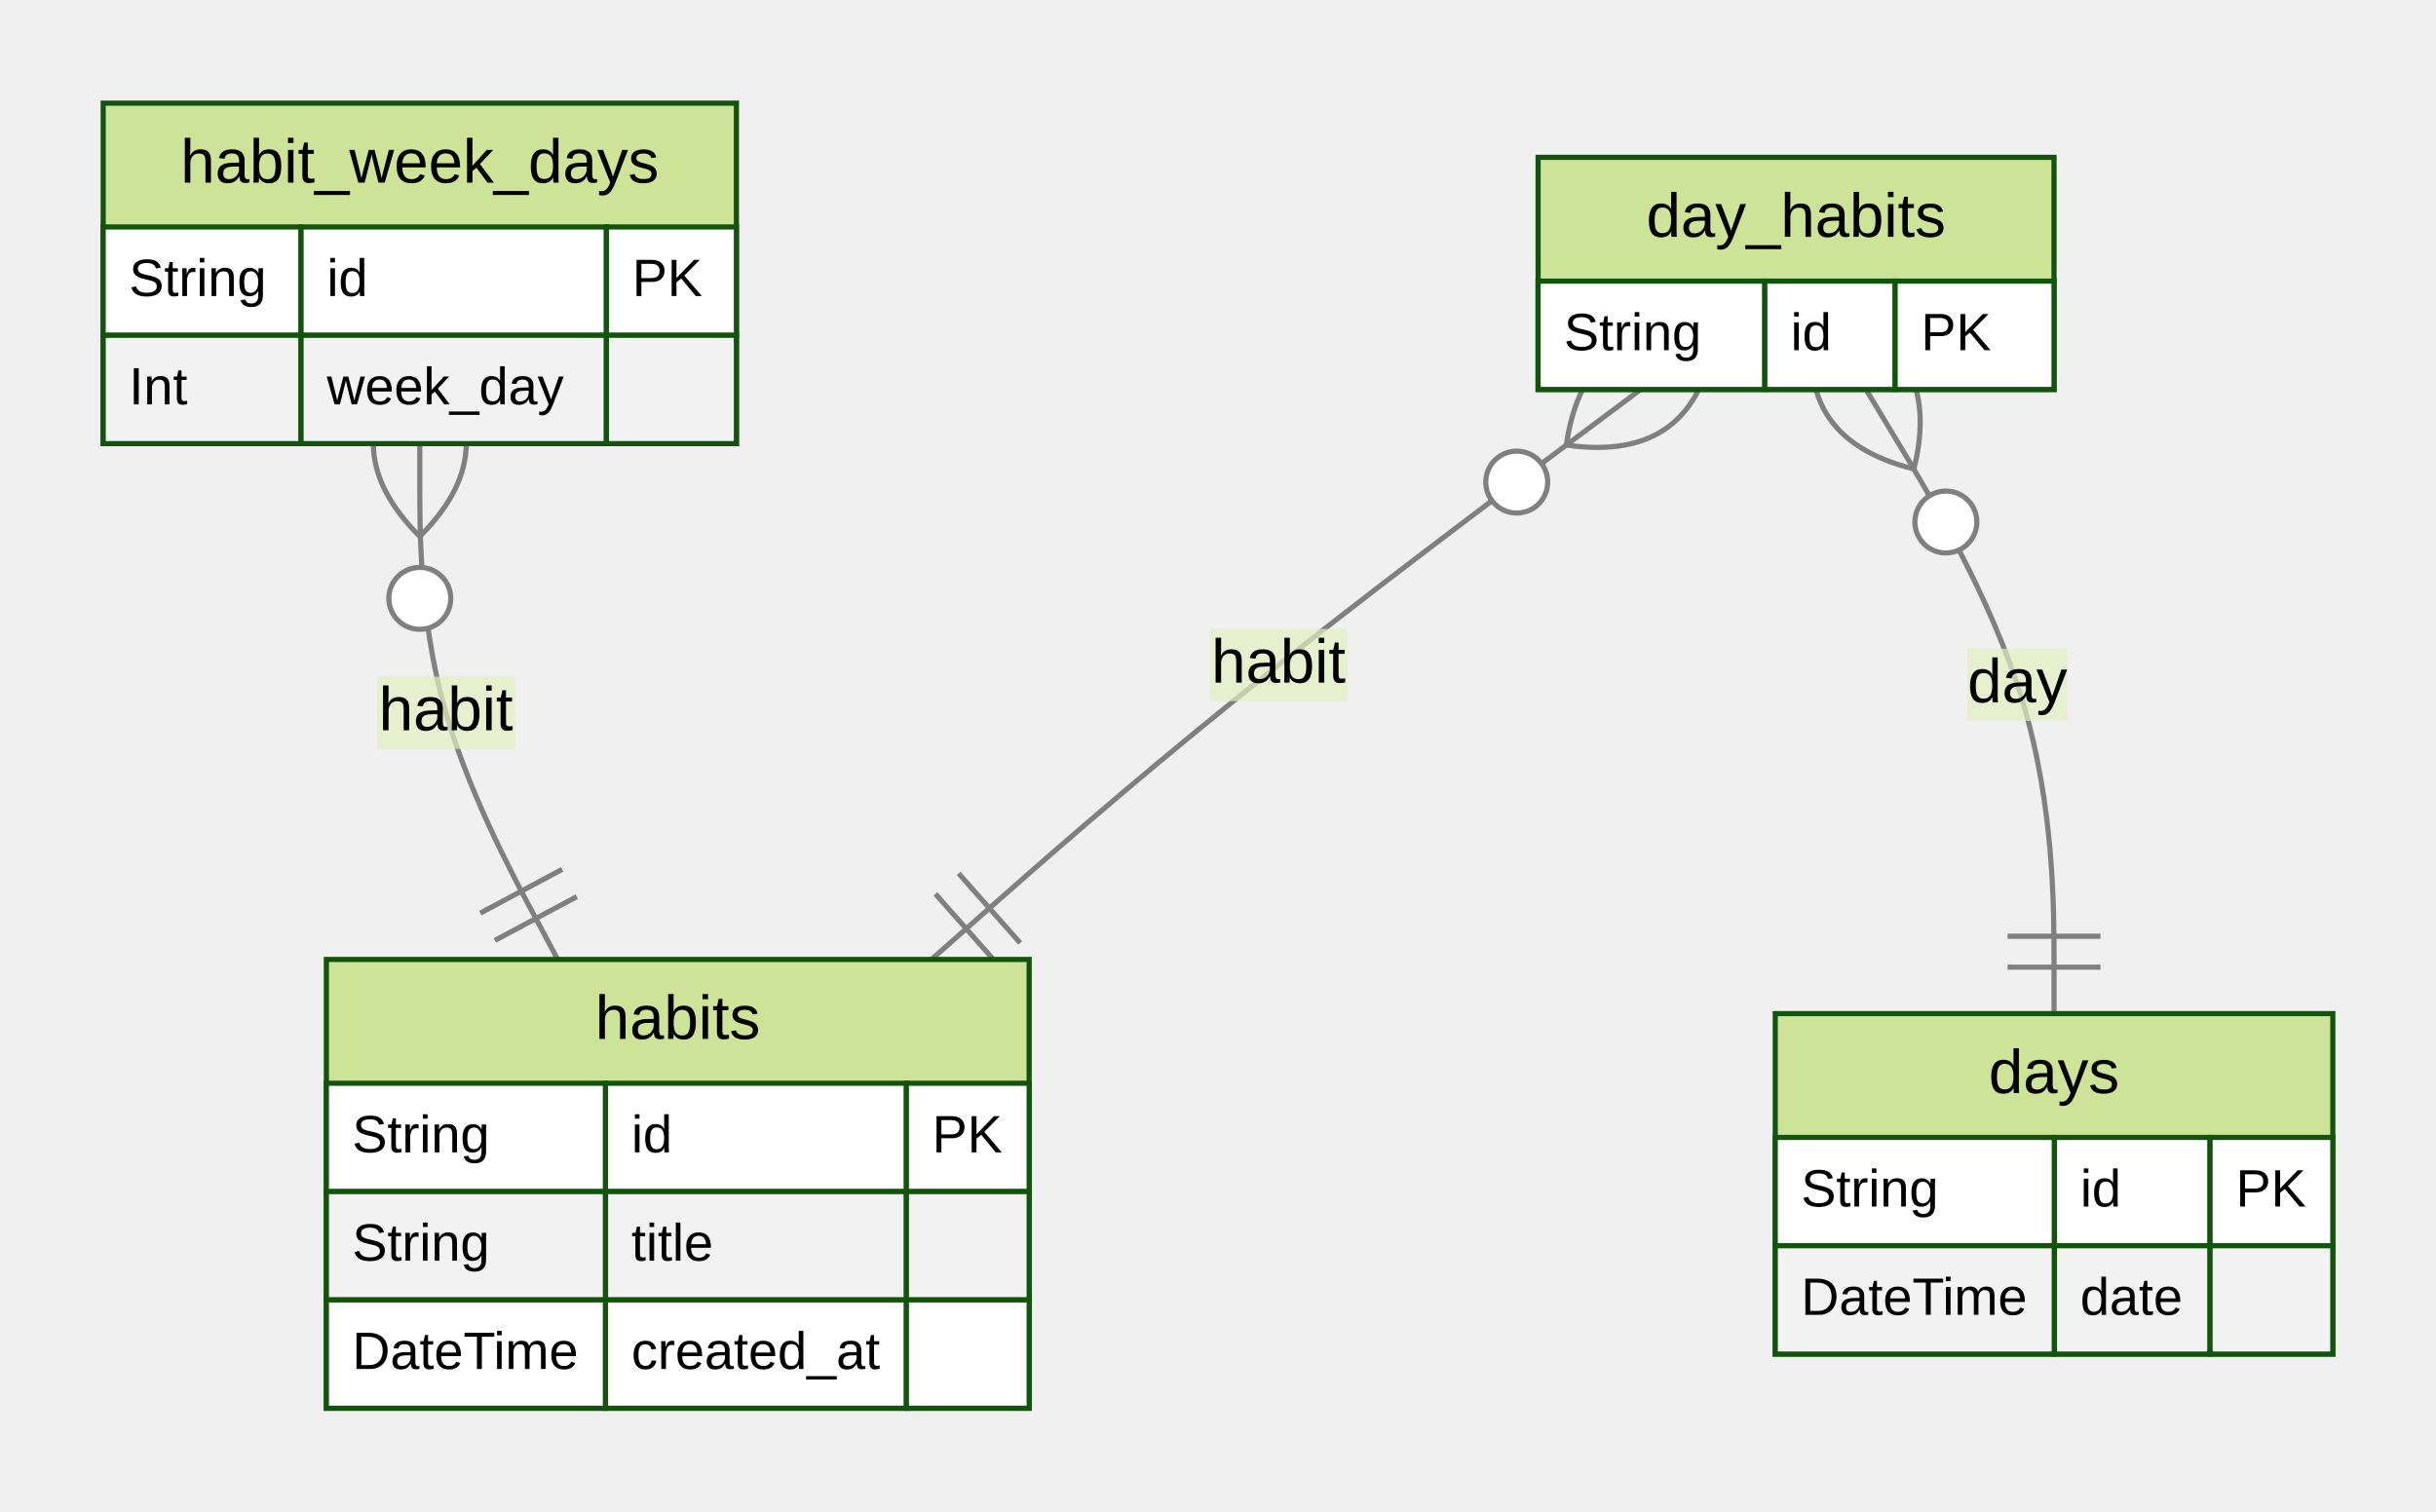
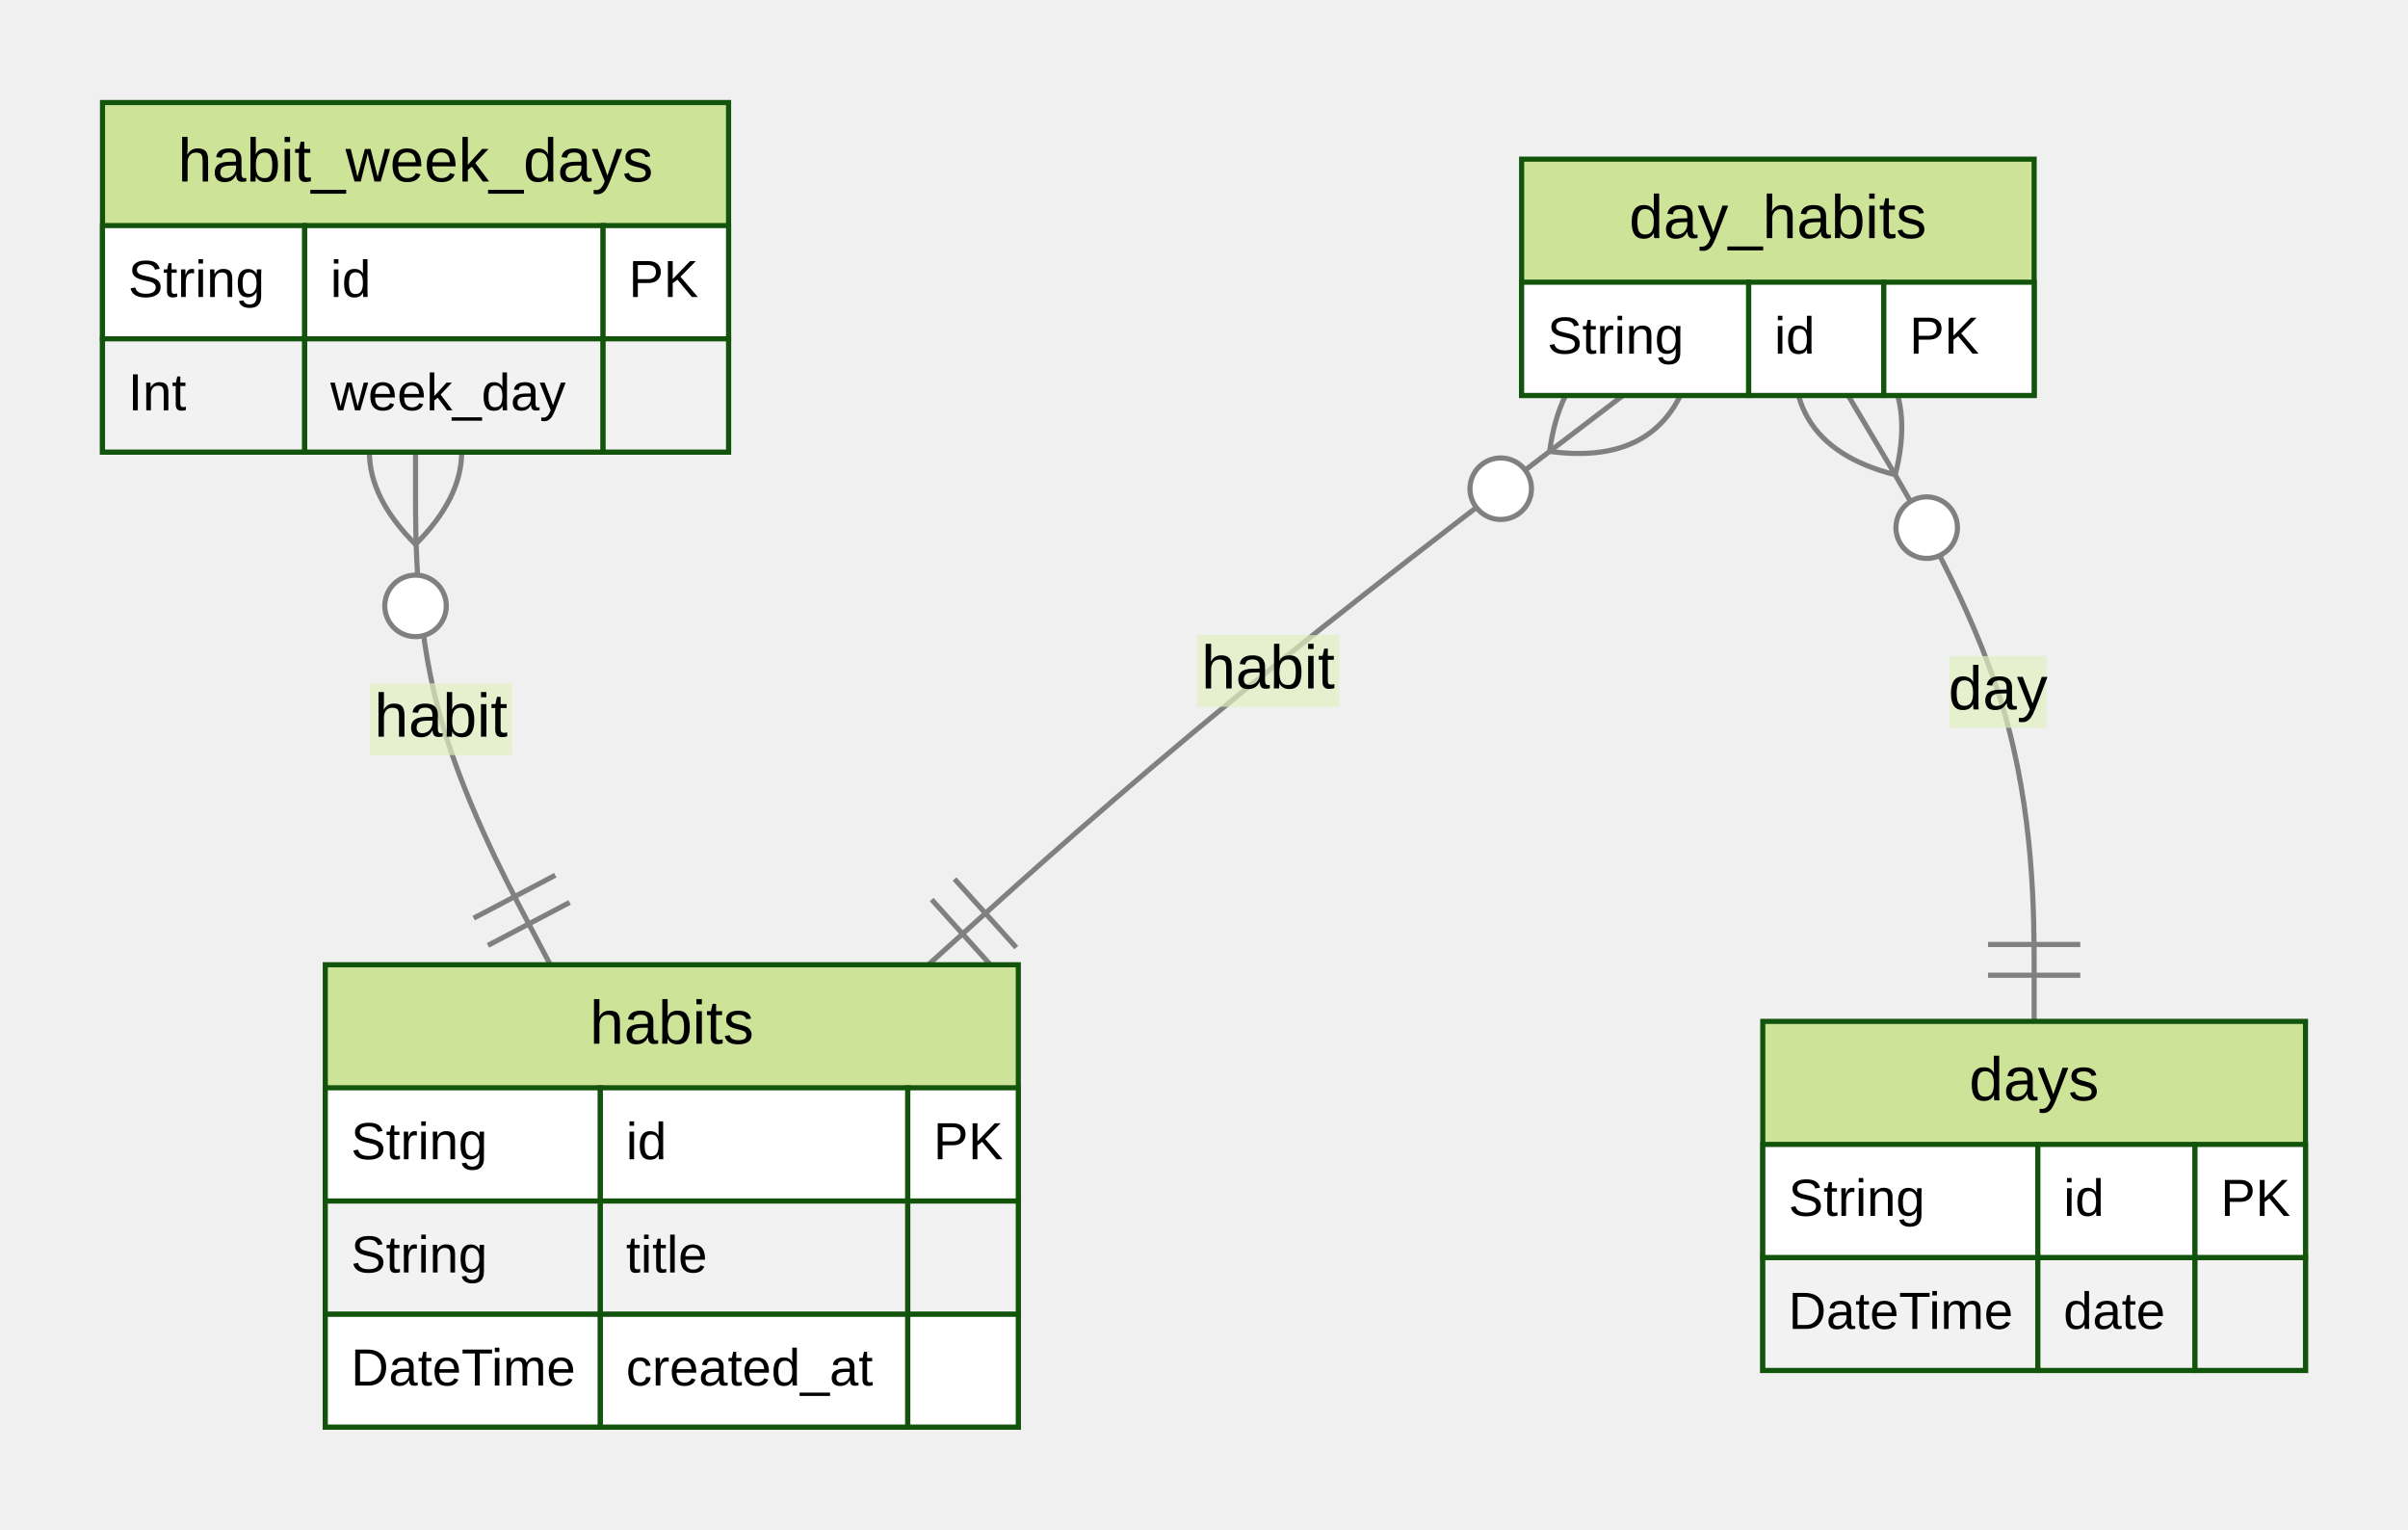
- <svg xmlns="http://www.w3.org/2000/svg" aria-roledescription="er" viewBox="0 0 472.158 293" style="max-width: 472.158px; background-color: white;" width="100%" id="mermaid-0">
+ <svg xmlns="http://www.w3.org/2000/svg" aria-roledescription="er" viewBox="0 0 469.84 298.367" style="max-width: 469.84px; background-color: white;" width="100%" id="mermaid-0">
  <style>#mermaid-0{font-family:"trebuchet ms",verdana,arial,sans-serif;font-size:16px;fill:#000000;}#mermaid-0 .error-icon{fill:#552222;}#mermaid-0 .error-text{fill:#552222;stroke:#552222;}#mermaid-0 .edge-thickness-normal{stroke-width:2px;}#mermaid-0 .edge-thickness-thick{stroke-width:3.5px;}#mermaid-0 .edge-pattern-solid{stroke-dasharray:0;}#mermaid-0 .edge-pattern-dashed{stroke-dasharray:3;}#mermaid-0 .edge-pattern-dotted{stroke-dasharray:2;}#mermaid-0 .marker{fill:#000000;stroke:#000000;}#mermaid-0 .marker.cross{stroke:#000000;}#mermaid-0 svg{font-family:"trebuchet ms",verdana,arial,sans-serif;font-size:16px;}#mermaid-0 .entityBox{fill:#cde498;stroke:#13540c;}#mermaid-0 .attributeBoxOdd{fill:#ffffff;stroke:#13540c;}#mermaid-0 .attributeBoxEven{fill:#f2f2f2;stroke:#13540c;}#mermaid-0 .relationshipLabelBox{fill:hsl(78.158, 58.462%, 84.51%);opacity:0.7;background-color:hsl(78.158, 58.462%, 84.51%);}#mermaid-0 .relationshipLabelBox rect{opacity:0.5;}#mermaid-0 .relationshipLine{stroke:#000000;}#mermaid-0 .entityTitleText{text-anchor:middle;font-size:18px;fill:#000000;}#mermaid-0 :root{--mermaid-font-family:"trebuchet ms",verdana,arial,sans-serif;}</style>
  <g />
  <defs>
    <marker orient="auto" markerHeight="18" markerWidth="18" refY="9" refX="0" id="ONLY_ONE_START">
      <path d="M9,0 L9,18 M15,0 L15,18" fill="none" stroke="gray" />
    </marker>
  </defs>
  <defs>
    <marker orient="auto" markerHeight="18" markerWidth="18" refY="9" refX="18" id="ONLY_ONE_END">
      <path d="M3,0 L3,18 M9,0 L9,18" fill="none" stroke="gray" />
    </marker>
  </defs>
  <defs>
    <marker orient="auto" markerHeight="18" markerWidth="30" refY="9" refX="0" id="ZERO_OR_ONE_START">
      <circle r="6" cy="9" cx="21" fill="white" stroke="gray" />
      <path d="M9,0 L9,18" fill="none" stroke="gray" />
    </marker>
  </defs>
  <defs>
    <marker orient="auto" markerHeight="18" markerWidth="30" refY="9" refX="30" id="ZERO_OR_ONE_END">
      <circle r="6" cy="9" cx="9" fill="white" stroke="gray" />
      <path d="M21,0 L21,18" fill="none" stroke="gray" />
    </marker>
  </defs>
  <defs>
    <marker orient="auto" markerHeight="36" markerWidth="45" refY="18" refX="18" id="ONE_OR_MORE_START">
      <path d="M0,18 Q 18,0 36,18 Q 18,36 0,18 M42,9 L42,27" fill="none" stroke="gray" />
    </marker>
  </defs>
  <defs>
    <marker orient="auto" markerHeight="36" markerWidth="45" refY="18" refX="27" id="ONE_OR_MORE_END">
      <path d="M3,9 L3,27 M9,18 Q27,0 45,18 Q27,36 9,18" fill="none" stroke="gray" />
    </marker>
  </defs>
  <defs>
    <marker orient="auto" markerHeight="36" markerWidth="57" refY="18" refX="18" id="ZERO_OR_MORE_START">
      <circle r="6" cy="18" cx="48" fill="white" stroke="gray" />
      <path d="M0,18 Q18,0 36,18 Q18,36 0,18" fill="none" stroke="gray" />
    </marker>
  </defs>
  <defs>
    <marker orient="auto" markerHeight="36" markerWidth="57" refY="18" refX="39" id="ZERO_OR_MORE_END">
      <circle r="6" cy="18" cx="9" fill="white" stroke="gray" />
      <path d="M21,18 Q39,0 57,18 Q39,36 21,18" fill="none" stroke="gray" />
    </marker>
  </defs>
-   <path style="stroke: gray; fill: none;" marker-start="url(#ZERO_OR_MORE_START)" marker-end="url(#ONLY_ONE_END)" d="M81.367,86L81.367,94.333C81.367,102.667,81.367,119.333,85.824,136C90.28,152.667,99.192,169.333,103.649,177.667L108.105,186" class="er relationshipLine" />
-   <path style="stroke: gray; fill: none;" marker-start="url(#ZERO_OR_MORE_START)" marker-end="url(#ONLY_ONE_END)" d="M361.677,75.5L367.752,85.583C373.826,95.667,385.975,115.833,392.049,136C398.123,156.167,398.123,176.333,398.123,186.417L398.123,196.5" class="er relationshipLine" />
-   <path style="stroke: gray; fill: none;" marker-start="url(#ZERO_OR_MORE_START)" marker-end="url(#ONLY_ONE_END)" d="M318.013,75.5L304.519,85.583C291.026,95.667,264.038,115.833,241.125,134.25C218.212,152.667,199.374,169.333,189.955,177.667L180.535,186" class="er relationshipLine" />
-   <g transform="translate(63.25739,186 )" id="entity-habits-f34716d8-5b09-4b61-99d9-82b80619e3e9">
-     <rect height="87" width="136.22" y="0" x="0" class="er entityBox" />
-     <text style="dominant-baseline: middle; text-anchor: middle; font-size: 12px;" transform="translate(68.1098,12)" y="0" x="0" id="text-entity-habits-f34716d8-5b09-4b61-99d9-82b80619e3e9" class="er entityLabel">habits</text>
-     <rect height="21" width="54.113" y="24" x="0" class="er attributeBoxOdd" />
-     <text style="dominant-baseline: middle; font-size: 10.2px;" transform="translate(5,34.5)" y="0" x="0" id="text-entity-habits-f34716d8-5b09-4b61-99d9-82b80619e3e9-attr-1-type" class="er entityLabel">String</text>
-     <rect height="21" width="58.311" y="24" x="54.113" class="er attributeBoxOdd" />
-     <text style="dominant-baseline: middle; font-size: 10.2px;" transform="translate(59.11313,34.5)" y="0" x="0" id="text-entity-habits-f34716d8-5b09-4b61-99d9-82b80619e3e9-attr-1-name" class="er entityLabel">id</text>
-     <rect height="21" width="23.795" y="24" x="112.425" class="er attributeBoxOdd" />
-     <text style="dominant-baseline: middle; font-size: 10.2px;" transform="translate(117.4246,34.5)" y="0" x="0" id="text-entity-habits-f34716d8-5b09-4b61-99d9-82b80619e3e9-attr-1-key" class="er entityLabel">PK</text>
-     <rect height="21" width="54.113" y="45" x="0" class="er attributeBoxEven" />
-     <text style="dominant-baseline: middle; font-size: 10.2px;" transform="translate(5,55.5)" y="0" x="0" id="text-entity-habits-f34716d8-5b09-4b61-99d9-82b80619e3e9-attr-2-type" class="er entityLabel">String</text>
-     <rect height="21" width="58.311" y="45" x="54.113" class="er attributeBoxEven" />
-     <text style="dominant-baseline: middle; font-size: 10.2px;" transform="translate(59.11313,55.5)" y="0" x="0" id="text-entity-habits-f34716d8-5b09-4b61-99d9-82b80619e3e9-attr-2-name" class="er entityLabel">title</text>
-     <rect height="21" width="23.795" y="45" x="112.425" class="er attributeBoxEven" />
-     <text style="dominant-baseline: middle; font-size: 10.2px;" transform="translate(117.4246,55.5)" y="0" x="0" id="text-entity-habits-f34716d8-5b09-4b61-99d9-82b80619e3e9-attr-2-key" class="er entityLabel" />
-     <rect height="21" width="54.113" y="66" x="0" class="er attributeBoxOdd" />
-     <text style="dominant-baseline: middle; font-size: 10.2px;" transform="translate(5,76.5)" y="0" x="0" id="text-entity-habits-f34716d8-5b09-4b61-99d9-82b80619e3e9-attr-3-type" class="er entityLabel">DateTime</text>
-     <rect height="21" width="58.311" y="66" x="54.113" class="er attributeBoxOdd" />
-     <text style="dominant-baseline: middle; font-size: 10.2px;" transform="translate(59.11313,76.5)" y="0" x="0" id="text-entity-habits-f34716d8-5b09-4b61-99d9-82b80619e3e9-attr-3-name" class="er entityLabel">created_at</text>
-     <rect height="21" width="23.795" y="66" x="112.425" class="er attributeBoxOdd" />
-     <text style="dominant-baseline: middle; font-size: 10.2px;" transform="translate(117.4246,76.5)" y="0" x="0" id="text-entity-habits-f34716d8-5b09-4b61-99d9-82b80619e3e9-attr-3-key" class="er entityLabel" />
+   <path style="stroke: gray; fill: none;" marker-start="url(#ZERO_OR_MORE_START)" marker-end="url(#ONLY_ONE_END)" d="M81.078,88.184L81.078,96.517C81.078,104.85,81.078,121.517,85.46,138.184C89.842,154.85,98.605,171.517,102.987,179.85L107.369,188.184" class="er relationshipLine" />
+   <path style="stroke: gray; fill: none;" marker-start="url(#ZERO_OR_MORE_START)" marker-end="url(#ONLY_ONE_END)" d="M360.597,77.138L366.647,87.312C372.696,97.486,384.795,117.835,390.845,138.184C396.895,158.532,396.895,178.881,396.895,189.055L396.895,199.229" class="er relationshipLine" />
+   <path style="stroke: gray; fill: none;" marker-start="url(#ZERO_OR_MORE_START)" marker-end="url(#ONLY_ONE_END)" d="M316.672,77.138L303.33,87.312C289.987,97.486,263.302,117.835,240.711,136.343C218.119,154.85,199.622,171.517,190.373,179.85L181.124,188.184" class="er relationshipLine" />
+   <g transform="translate(63.46875,188.1836 )" id="entity-habits-96242eb0-a98d-4bcc-9e4c-702bf7d8a900">
+     <rect height="90.184" width="135.219" y="0" x="0" class="er entityBox" />
+     <text style="dominant-baseline: middle; text-anchor: middle; font-size: 12px;" transform="translate(67.60938,12)" y="0" x="0" id="text-entity-habits-96242eb0-a98d-4bcc-9e4c-702bf7d8a900" class="er entityLabel">habits</text>
+     <rect height="22.092" width="53.672" y="24" x="0" class="er attributeBoxOdd" />
+     <text style="dominant-baseline: middle; font-size: 10.2px;" transform="translate(5,35.0459)" y="0" x="0" id="text-entity-habits-96242eb0-a98d-4bcc-9e4c-702bf7d8a900-attr-1-type" class="er entityLabel">String</text>
+     <rect height="22.092" width="59.984" y="24" x="53.672" class="er attributeBoxOdd" />
+     <text style="dominant-baseline: middle; font-size: 10.2px;" transform="translate(58.67188,35.0459)" y="0" x="0" id="text-entity-habits-96242eb0-a98d-4bcc-9e4c-702bf7d8a900-attr-1-name" class="er entityLabel">id</text>
+     <rect height="22.092" width="21.562" y="24" x="113.656" class="er attributeBoxOdd" />
+     <text style="dominant-baseline: middle; font-size: 10.2px;" transform="translate(118.6562,35.0459)" y="0" x="0" id="text-entity-habits-96242eb0-a98d-4bcc-9e4c-702bf7d8a900-attr-1-key" class="er entityLabel">PK</text>
+     <rect height="22.092" width="53.672" y="46.092" x="0" class="er attributeBoxEven" />
+     <text style="dominant-baseline: middle; font-size: 10.2px;" transform="translate(5,57.1377)" y="0" x="0" id="text-entity-habits-96242eb0-a98d-4bcc-9e4c-702bf7d8a900-attr-2-type" class="er entityLabel">String</text>
+     <rect height="22.092" width="59.984" y="46.092" x="53.672" class="er attributeBoxEven" />
+     <text style="dominant-baseline: middle; font-size: 10.2px;" transform="translate(58.67188,57.1377)" y="0" x="0" id="text-entity-habits-96242eb0-a98d-4bcc-9e4c-702bf7d8a900-attr-2-name" class="er entityLabel">title</text>
+     <rect height="22.092" width="21.562" y="46.092" x="113.656" class="er attributeBoxEven" />
+     <text style="dominant-baseline: middle; font-size: 10.2px;" transform="translate(118.6562,57.1377)" y="0" x="0" id="text-entity-habits-96242eb0-a98d-4bcc-9e4c-702bf7d8a900-attr-2-key" class="er entityLabel" />
+     <rect height="22" width="53.672" y="68.184" x="0" class="er attributeBoxOdd" />
+     <text style="dominant-baseline: middle; font-size: 10.2px;" transform="translate(5,79.18359)" y="0" x="0" id="text-entity-habits-96242eb0-a98d-4bcc-9e4c-702bf7d8a900-attr-3-type" class="er entityLabel">DateTime</text>
+     <rect height="22" width="59.984" y="68.184" x="53.672" class="er attributeBoxOdd" />
+     <text style="dominant-baseline: middle; font-size: 10.2px;" transform="translate(58.67188,79.18359)" y="0" x="0" id="text-entity-habits-96242eb0-a98d-4bcc-9e4c-702bf7d8a900-attr-3-name" class="er entityLabel">created_at</text>
+     <rect height="22" width="21.562" y="68.184" x="113.656" class="er attributeBoxOdd" />
+     <text style="dominant-baseline: middle; font-size: 10.2px;" transform="translate(118.6562,79.18359)" y="0" x="0" id="text-entity-habits-96242eb0-a98d-4bcc-9e4c-702bf7d8a900-attr-3-key" class="er entityLabel" />
  </g>
-   <g transform="translate(20,20 )" id="entity-habitweekdays-abda35a2-4423-4607-aabf-e98710f0a57f">
-     <rect height="66" width="122.734" y="0" x="0" class="er entityBox" />
-     <text style="dominant-baseline: middle; text-anchor: middle; font-size: 12px;" transform="translate(61.36719,12)" y="0" x="0" id="text-entity-habitweekdays-abda35a2-4423-4607-aabf-e98710f0a57f" class="er entityLabel">habit_week_days</text>
-     <rect height="21" width="38.351" y="24" x="0" class="er attributeBoxOdd" />
-     <text style="dominant-baseline: middle; font-size: 10.2px;" transform="translate(5,34.5)" y="0" x="0" id="text-entity-habitweekdays-abda35a2-4423-4607-aabf-e98710f0a57f-attr-1-type" class="er entityLabel">String</text>
-     <rect height="21" width="59.184" y="24" x="38.351" class="er attributeBoxOdd" />
-     <text style="dominant-baseline: middle; font-size: 10.2px;" transform="translate(43.35122,34.5)" y="0" x="0" id="text-entity-habitweekdays-abda35a2-4423-4607-aabf-e98710f0a57f-attr-1-name" class="er entityLabel">id</text>
-     <rect height="21" width="25.199" y="24" x="97.535" class="er attributeBoxOdd" />
-     <text style="dominant-baseline: middle; font-size: 10.2px;" transform="translate(102.5352,34.5)" y="0" x="0" id="text-entity-habitweekdays-abda35a2-4423-4607-aabf-e98710f0a57f-attr-1-key" class="er entityLabel">PK</text>
-     <rect height="21" width="38.351" y="45" x="0" class="er attributeBoxEven" />
-     <text style="dominant-baseline: middle; font-size: 10.2px;" transform="translate(5,55.5)" y="0" x="0" id="text-entity-habitweekdays-abda35a2-4423-4607-aabf-e98710f0a57f-attr-2-type" class="er entityLabel">Int</text>
-     <rect height="21" width="59.184" y="45" x="38.351" class="er attributeBoxEven" />
-     <text style="dominant-baseline: middle; font-size: 10.2px;" transform="translate(43.35122,55.5)" y="0" x="0" id="text-entity-habitweekdays-abda35a2-4423-4607-aabf-e98710f0a57f-attr-2-name" class="er entityLabel">week_day</text>
-     <rect height="21" width="25.199" y="45" x="97.535" class="er attributeBoxEven" />
-     <text style="dominant-baseline: middle; font-size: 10.2px;" transform="translate(102.5352,55.5)" y="0" x="0" id="text-entity-habitweekdays-abda35a2-4423-4607-aabf-e98710f0a57f-attr-2-key" class="er entityLabel" />
+   <g transform="translate(20,20 )" id="entity-habitweekdays-b9e1eda2-52f5-499a-a777-ffd804a40f9c">
+     <rect height="68.184" width="122.156" y="0" x="0" class="er entityBox" />
+     <text style="dominant-baseline: middle; text-anchor: middle; font-size: 12px;" transform="translate(61.07812,12)" y="0" x="0" id="text-entity-habitweekdays-b9e1eda2-52f5-499a-a777-ffd804a40f9c" class="er entityLabel">habit_week_days</text>
+     <rect height="22.092" width="39.453" y="24" x="0" class="er attributeBoxOdd" />
+     <text style="dominant-baseline: middle; font-size: 10.2px;" transform="translate(5,35.0459)" y="0" x="0" id="text-entity-habitweekdays-b9e1eda2-52f5-499a-a777-ffd804a40f9c-attr-1-type" class="er entityLabel">String</text>
+     <rect height="22.092" width="58.219" y="24" x="39.453" class="er attributeBoxOdd" />
+     <text style="dominant-baseline: middle; font-size: 10.2px;" transform="translate(44.45312,35.0459)" y="0" x="0" id="text-entity-habitweekdays-b9e1eda2-52f5-499a-a777-ffd804a40f9c-attr-1-name" class="er entityLabel">id</text>
+     <rect height="22.092" width="24.484" y="24" x="97.672" class="er attributeBoxOdd" />
+     <text style="dominant-baseline: middle; font-size: 10.2px;" transform="translate(102.6719,35.0459)" y="0" x="0" id="text-entity-habitweekdays-b9e1eda2-52f5-499a-a777-ffd804a40f9c-attr-1-key" class="er entityLabel">PK</text>
+     <rect height="22.092" width="39.453" y="46.092" x="0" class="er attributeBoxEven" />
+     <text style="dominant-baseline: middle; font-size: 10.2px;" transform="translate(5,57.1377)" y="0" x="0" id="text-entity-habitweekdays-b9e1eda2-52f5-499a-a777-ffd804a40f9c-attr-2-type" class="er entityLabel">Int</text>
+     <rect height="22.092" width="58.219" y="46.092" x="39.453" class="er attributeBoxEven" />
+     <text style="dominant-baseline: middle; font-size: 10.2px;" transform="translate(44.45312,57.1377)" y="0" x="0" id="text-entity-habitweekdays-b9e1eda2-52f5-499a-a777-ffd804a40f9c-attr-2-name" class="er entityLabel">week_day</text>
+     <rect height="22.092" width="24.484" y="46.092" x="97.672" class="er attributeBoxEven" />
+     <text style="dominant-baseline: middle; font-size: 10.2px;" transform="translate(102.6719,57.1377)" y="0" x="0" id="text-entity-habitweekdays-b9e1eda2-52f5-499a-a777-ffd804a40f9c-attr-2-key" class="er entityLabel" />
  </g>
-   <g transform="translate(344.0882,196.5 )" id="entity-days-6726323b-7426-4494-97e4-8af6f07335d0">
-     <rect height="66" width="108.07" y="0" x="0" class="er entityBox" />
-     <text style="dominant-baseline: middle; text-anchor: middle; font-size: 12px;" transform="translate(54.03506,12)" y="0" x="0" id="text-entity-days-6726323b-7426-4494-97e4-8af6f07335d0" class="er entityLabel">days</text>
-     <rect height="21" width="54.113" y="24" x="0" class="er attributeBoxOdd" />
-     <text style="dominant-baseline: middle; font-size: 10.2px;" transform="translate(5,34.5)" y="0" x="0" id="text-entity-days-6726323b-7426-4494-97e4-8af6f07335d0-attr-1-type" class="er entityLabel">String</text>
-     <rect height="21" width="30.162" y="24" x="54.113" class="er attributeBoxOdd" />
-     <text style="dominant-baseline: middle; font-size: 10.2px;" transform="translate(59.11313,34.5)" y="0" x="0" id="text-entity-days-6726323b-7426-4494-97e4-8af6f07335d0-attr-1-name" class="er entityLabel">id</text>
-     <rect height="21" width="23.795" y="24" x="84.275" class="er attributeBoxOdd" />
-     <text style="dominant-baseline: middle; font-size: 10.2px;" transform="translate(89.27515,34.5)" y="0" x="0" id="text-entity-days-6726323b-7426-4494-97e4-8af6f07335d0-attr-1-key" class="er entityLabel">PK</text>
-     <rect height="21" width="54.113" y="45" x="0" class="er attributeBoxEven" />
-     <text style="dominant-baseline: middle; font-size: 10.2px;" transform="translate(5,55.5)" y="0" x="0" id="text-entity-days-6726323b-7426-4494-97e4-8af6f07335d0-attr-2-type" class="er entityLabel">DateTime</text>
-     <rect height="21" width="30.162" y="45" x="54.113" class="er attributeBoxEven" />
-     <text style="dominant-baseline: middle; font-size: 10.2px;" transform="translate(59.11313,55.5)" y="0" x="0" id="text-entity-days-6726323b-7426-4494-97e4-8af6f07335d0-attr-2-name" class="er entityLabel">date</text>
-     <rect height="21" width="23.795" y="45" x="84.275" class="er attributeBoxEven" />
-     <text style="dominant-baseline: middle; font-size: 10.2px;" transform="translate(89.27515,55.5)" y="0" x="0" id="text-entity-days-6726323b-7426-4494-97e4-8af6f07335d0-attr-2-key" class="er entityLabel" />
+   <g transform="translate(343.9492,199.2295 )" id="entity-days-a172d31d-dc77-425c-8a47-618264a372d5">
+     <rect height="68.092" width="105.891" y="0" x="0" class="er entityBox" />
+     <text style="dominant-baseline: middle; text-anchor: middle; font-size: 12px;" transform="translate(52.94531,12)" y="0" x="0" id="text-entity-days-a172d31d-dc77-425c-8a47-618264a372d5" class="er entityLabel">days</text>
+     <rect height="22.092" width="53.672" y="24" x="0" class="er attributeBoxOdd" />
+     <text style="dominant-baseline: middle; font-size: 10.2px;" transform="translate(5,35.0459)" y="0" x="0" id="text-entity-days-a172d31d-dc77-425c-8a47-618264a372d5-attr-1-type" class="er entityLabel">String</text>
+     <rect height="22.092" width="30.656" y="24" x="53.672" class="er attributeBoxOdd" />
+     <text style="dominant-baseline: middle; font-size: 10.2px;" transform="translate(58.67188,35.0459)" y="0" x="0" id="text-entity-days-a172d31d-dc77-425c-8a47-618264a372d5-attr-1-name" class="er entityLabel">id</text>
+     <rect height="22.092" width="21.562" y="24" x="84.328" class="er attributeBoxOdd" />
+     <text style="dominant-baseline: middle; font-size: 10.2px;" transform="translate(89.32812,35.0459)" y="0" x="0" id="text-entity-days-a172d31d-dc77-425c-8a47-618264a372d5-attr-1-key" class="er entityLabel">PK</text>
+     <rect height="22" width="53.672" y="46.092" x="0" class="er attributeBoxEven" />
+     <text style="dominant-baseline: middle; font-size: 10.2px;" transform="translate(5,57.0918)" y="0" x="0" id="text-entity-days-a172d31d-dc77-425c-8a47-618264a372d5-attr-2-type" class="er entityLabel">DateTime</text>
+     <rect height="22" width="30.656" y="46.092" x="53.672" class="er attributeBoxEven" />
+     <text style="dominant-baseline: middle; font-size: 10.2px;" transform="translate(58.67188,57.0918)" y="0" x="0" id="text-entity-days-a172d31d-dc77-425c-8a47-618264a372d5-attr-2-name" class="er entityLabel">date</text>
+     <rect height="22" width="21.562" y="46.092" x="84.328" class="er attributeBoxEven" />
+     <text style="dominant-baseline: middle; font-size: 10.2px;" transform="translate(89.32812,57.0918)" y="0" x="0" id="text-entity-days-a172d31d-dc77-425c-8a47-618264a372d5-attr-2-key" class="er entityLabel" />
  </g>
-   <g transform="translate(298.1232,30.5 )" id="entity-dayhabits-263e73f3-9aa0-4426-8673-9925091000ab">
-     <rect height="45" width="100" y="0" x="0" class="er entityBox" />
-     <text style="dominant-baseline: middle; text-anchor: middle; font-size: 12px;" transform="translate(50,12)" y="0" x="0" id="text-entity-dayhabits-263e73f3-9aa0-4426-8673-9925091000ab" class="er entityLabel">day_habits</text>
-     <rect height="21" width="43.945" y="24" x="0" class="er attributeBoxOdd" />
-     <text style="dominant-baseline: middle; font-size: 10.2px;" transform="translate(5,34.5)" y="0" x="0" id="text-entity-dayhabits-263e73f3-9aa0-4426-8673-9925091000ab-attr-1-type" class="er entityLabel">String</text>
-     <rect height="21" width="25.262" y="24" x="43.945" class="er attributeBoxOdd" />
-     <text style="dominant-baseline: middle; font-size: 10.2px;" transform="translate(48.94526,34.5)" y="0" x="0" id="text-entity-dayhabits-263e73f3-9aa0-4426-8673-9925091000ab-attr-1-name" class="er entityLabel">id</text>
-     <rect height="21" width="30.793" y="24" x="69.207" class="er attributeBoxOdd" />
-     <text style="dominant-baseline: middle; font-size: 10.2px;" transform="translate(74.20681,34.5)" y="0" x="0" id="text-entity-dayhabits-263e73f3-9aa0-4426-8673-9925091000ab-attr-1-key" class="er entityLabel">PK</text>
+   <g transform="translate(296.8945,31.0459 )" id="entity-dayhabits-8ceecbc4-ac97-4935-b3df-e8fc565f5e7f">
+     <rect height="46.092" width="100" y="0" x="0" class="er entityBox" />
+     <text style="dominant-baseline: middle; text-anchor: middle; font-size: 12px;" transform="translate(50,12)" y="0" x="0" id="text-entity-dayhabits-8ceecbc4-ac97-4935-b3df-e8fc565f5e7f" class="er entityLabel">day_habits</text>
+     <rect height="22.092" width="44.302" y="24" x="0" class="er attributeBoxOdd" />
+     <text style="dominant-baseline: middle; font-size: 10.2px;" transform="translate(5,35.0459)" y="0" x="0" id="text-entity-dayhabits-8ceecbc4-ac97-4935-b3df-e8fc565f5e7f-attr-1-type" class="er entityLabel">String</text>
+     <rect height="22.092" width="26.365" y="24" x="44.302" class="er attributeBoxOdd" />
+     <text style="dominant-baseline: middle; font-size: 10.2px;" transform="translate(49.30208,35.0459)" y="0" x="0" id="text-entity-dayhabits-8ceecbc4-ac97-4935-b3df-e8fc565f5e7f-attr-1-name" class="er entityLabel">id</text>
+     <rect height="22.092" width="29.333" y="24" x="70.667" class="er attributeBoxOdd" />
+     <text style="dominant-baseline: middle; font-size: 10.2px;" transform="translate(75.66667,35.0459)" y="0" x="0" id="text-entity-dayhabits-8ceecbc4-ac97-4935-b3df-e8fc565f5e7f-attr-1-key" class="er entityLabel">PK</text>
  </g>
-   <rect height="14" width="26.688" y="131.171" x="73.085" class="er relationshipLabelBox" />
-   <text style="text-anchor: middle; dominant-baseline: middle; font-size: 12px;" y="138.171" x="86.429" id="rel1" class="er relationshipLabel">habit</text>
-   <rect height="14" width="19.359" y="125.746" x="381.338" class="er relationshipLabelBox" />
-   <text style="text-anchor: middle; dominant-baseline: middle; font-size: 12px;" y="132.746" x="391.017" id="rel2" class="er relationshipLabel">day</text>
-   <rect height="14" width="26.688" y="121.925" x="234.457" class="er relationshipLabelBox" />
-   <text style="text-anchor: middle; dominant-baseline: middle; font-size: 12px;" y="128.925" x="247.801" id="rel3" class="er relationshipLabel">habit</text>
+   <rect height="14" width="27.734" y="133.289" x="72.169" class="er relationshipLabelBox" />
+   <text style="text-anchor: middle; dominant-baseline: middle; font-size: 12px;" y="140.289" x="86.036" id="rel1" class="er relationshipLabel">habit</text>
+   <rect height="14" width="18.922" y="127.976" x="380.381" class="er relationshipLabelBox" />
+   <text style="text-anchor: middle; dominant-baseline: middle; font-size: 12px;" y="134.976" x="389.842" id="rel2" class="er relationshipLabel">day</text>
+   <rect height="14" width="27.734" y="123.878" x="233.564" class="er relationshipLabelBox" />
+   <text style="text-anchor: middle; dominant-baseline: middle; font-size: 12px;" y="130.878" x="247.431" id="rel3" class="er relationshipLabel">habit</text>
</svg>
